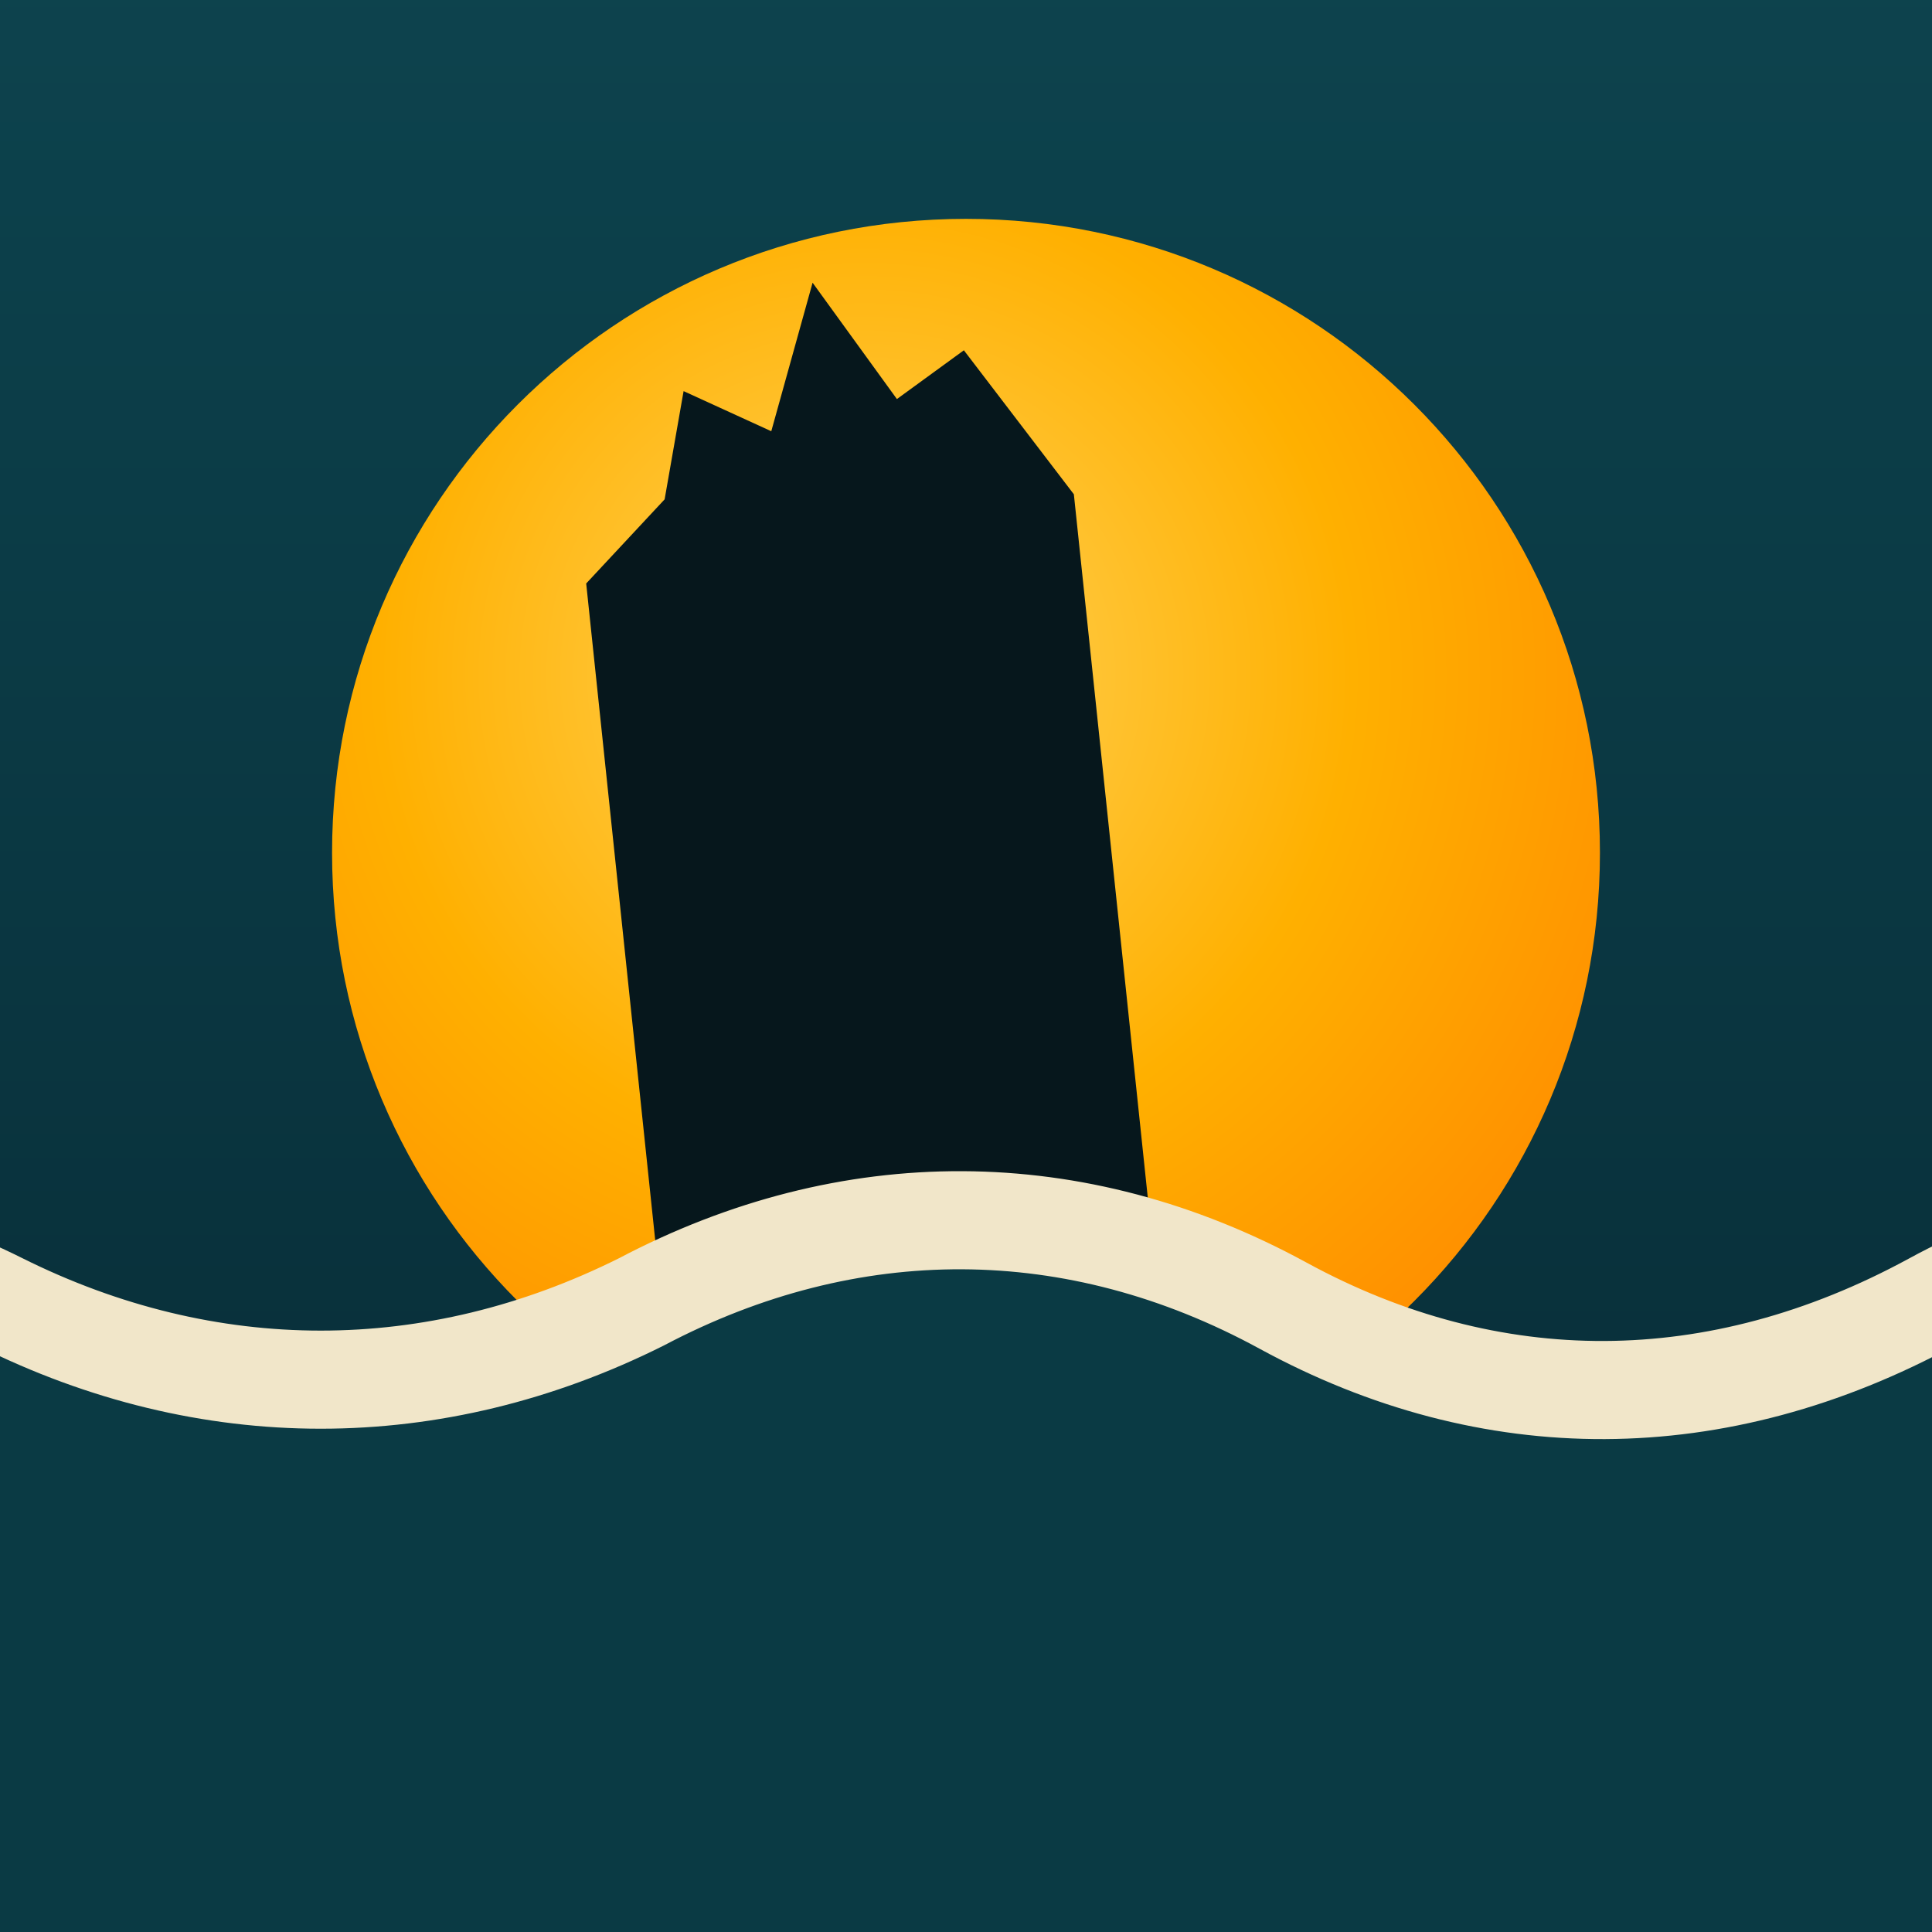
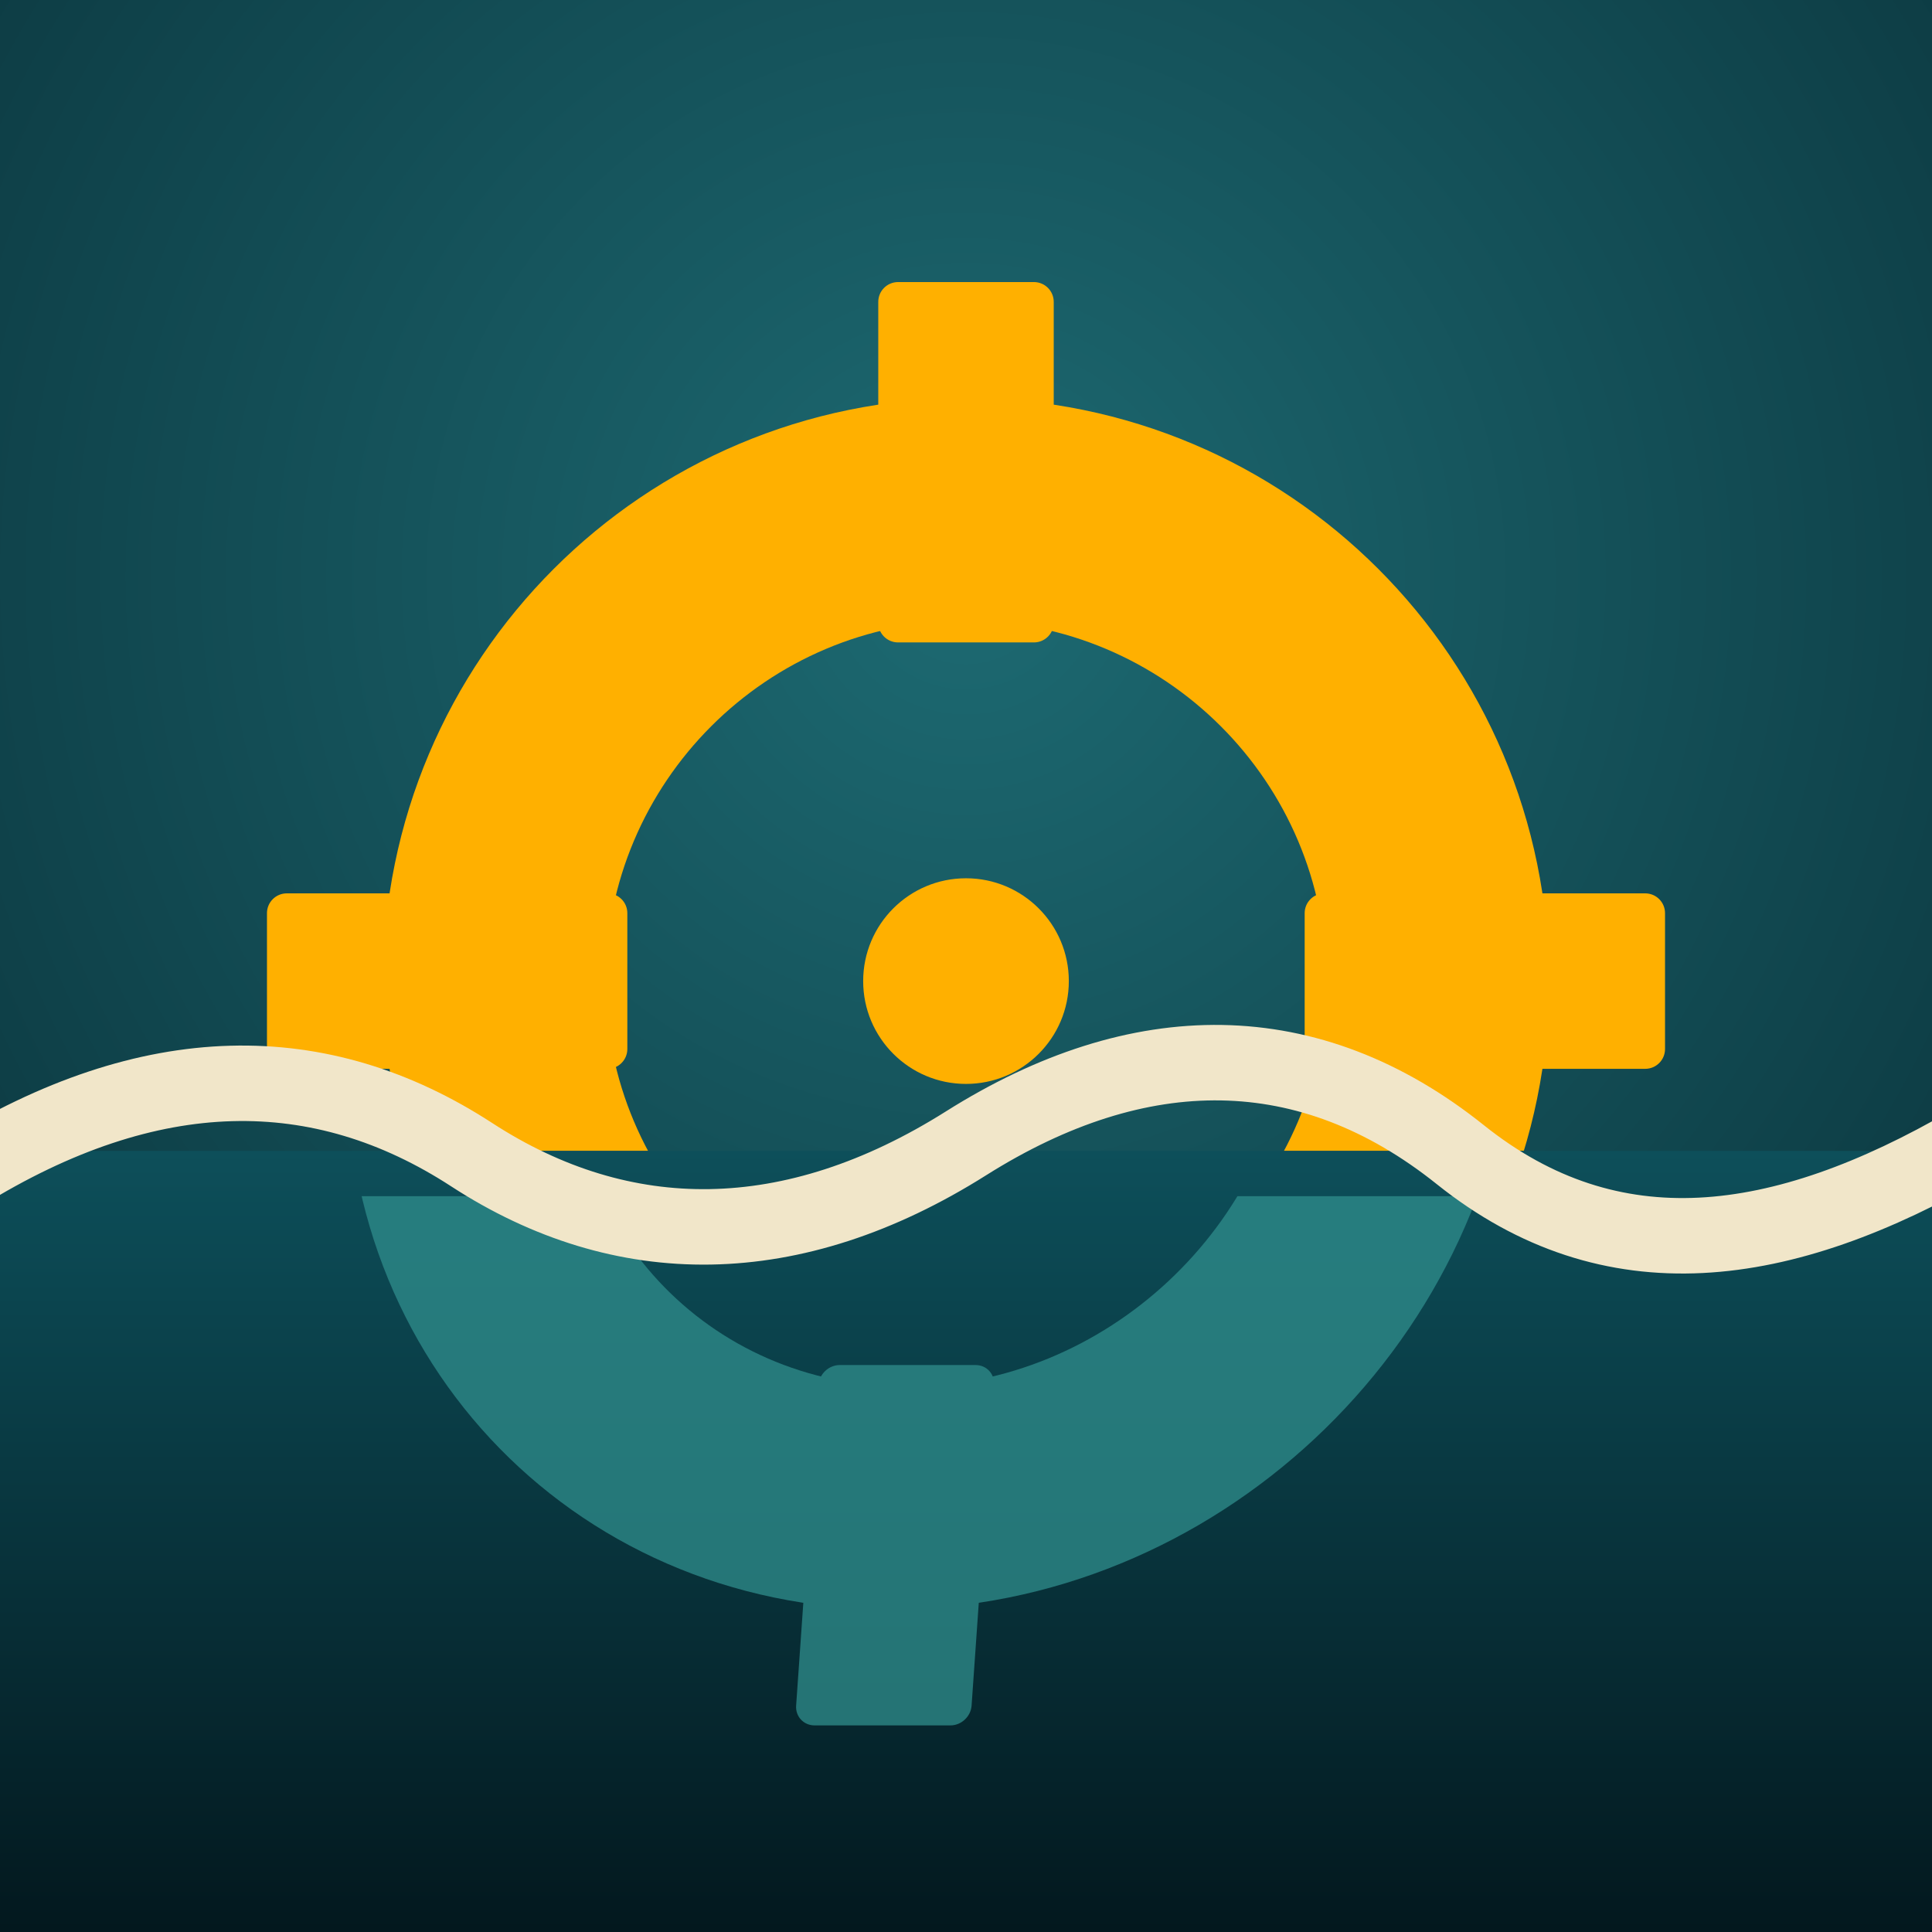
<svg xmlns="http://www.w3.org/2000/svg" viewBox="0 0 1024 1024" width="64" height="64">
  <defs>
-     <linearGradient id="bg" x1="0" y1="0" x2="0" y2="1">
-       <stop offset="0" stop-color="#0f4c57" />
-       <stop offset="1" stop-color="#05202a" />
+     <radialGradient id="bg" cx="0.5" cy="0.3" r="0.85">
+       <stop offset="0" stop-color="#1d6a72" />
+       <stop offset="1" stop-color="#062830" />
+     </radialGradient>
+     <linearGradient id="sea" x1="0" y1="0" x2="0" y2="1">
+       <stop offset="0" stop-color="#0d4f5a" />
+       <stop offset="1" stop-color="#03181e" />
    </linearGradient>
-     <radialGradient id="sun" cx="0.42" cy="0.36" r="0.7">
-       <stop offset="0" stop-color="#ffd45e" />
-       <stop offset="0.55" stop-color="#ffb000" />
-       <stop offset="1" stop-color="#ff8c00" />
-     </radialGradient>
+     <clipPath id="above">
+       <rect x="0" y="0" width="1024" height="610" />
+     </clipPath>
+     <clipPath id="below">
+       <rect x="0" y="610" width="1024" height="414" />
+     </clipPath>
+     <g id="sight">
+       <circle cx="512" cy="520" r="250" fill="none" stroke-width="118" />
+       <rect x="466" y="150" width="92" height="190" rx="10" />
+       <rect x="142" y="474" width="190" height="92" rx="10" />
+       <rect x="692" y="474" width="190" height="92" rx="10" />
+       <rect x="466" y="700" width="92" height="190" rx="10" />
+       <circle cx="512" cy="520" r="54" />
+     </g>
  </defs>
-   <rect x="-400" y="-400" width="1824" height="1824" fill="url(#bg)" />
-   <g>
-     <circle cx="512" cy="452" r="336" fill="url(#sun)" />
-     <g transform="rotate(-6 512 1000)">
-       <path d="M384,1100 L384,292 L430,252 L446,196 L490,222 L520,146 L558,212 L596,190 L646,272 L646,1100 Z" fill="#06171c" />
-     </g>
-     <path d="M-400,712 C-200,650 -100,640 0,690 C110,745 230,745 340,690 C450,632 570,632 680,692 C790,752 910,752 1024,690 C1130,632 1250,640 1424,700 L1424,1424 L-400,1424 Z" fill="#0a3a44" />
-     <path d="M-400,712 C-200,650 -100,640 0,690 C110,745 230,745 340,690 C450,632 570,632 680,692 C790,752 910,752 1024,690 C1130,632 1250,640 1424,700" fill="none" stroke="#f1e6c9" stroke-width="52" stroke-linecap="round" />
+   <rect width="1024" height="1024" fill="url(#bg)" />
+   <g clip-path="url(#above)" fill="#ffb000" stroke="#ffb000">
+     <use href="#sight" />
  </g>
+   <rect x="0" y="610" width="1024" height="414" fill="url(#sea)" />
+   <g clip-path="url(#below)" fill="#2f8d8c" stroke="#2f8d8c" opacity="0.75" transform="translate(18,24) skewX(-4)">
+     <use href="#sight" />
+   </g>
+   <path d="M-20,622 C80,560 170,560 250,612 C330,664 420,664 512,606 C604,548 694,548 774,612 C854,676 944,664 1044,606" fill="none" stroke="#f1e6c9" stroke-width="40" stroke-linecap="round" />
</svg>
